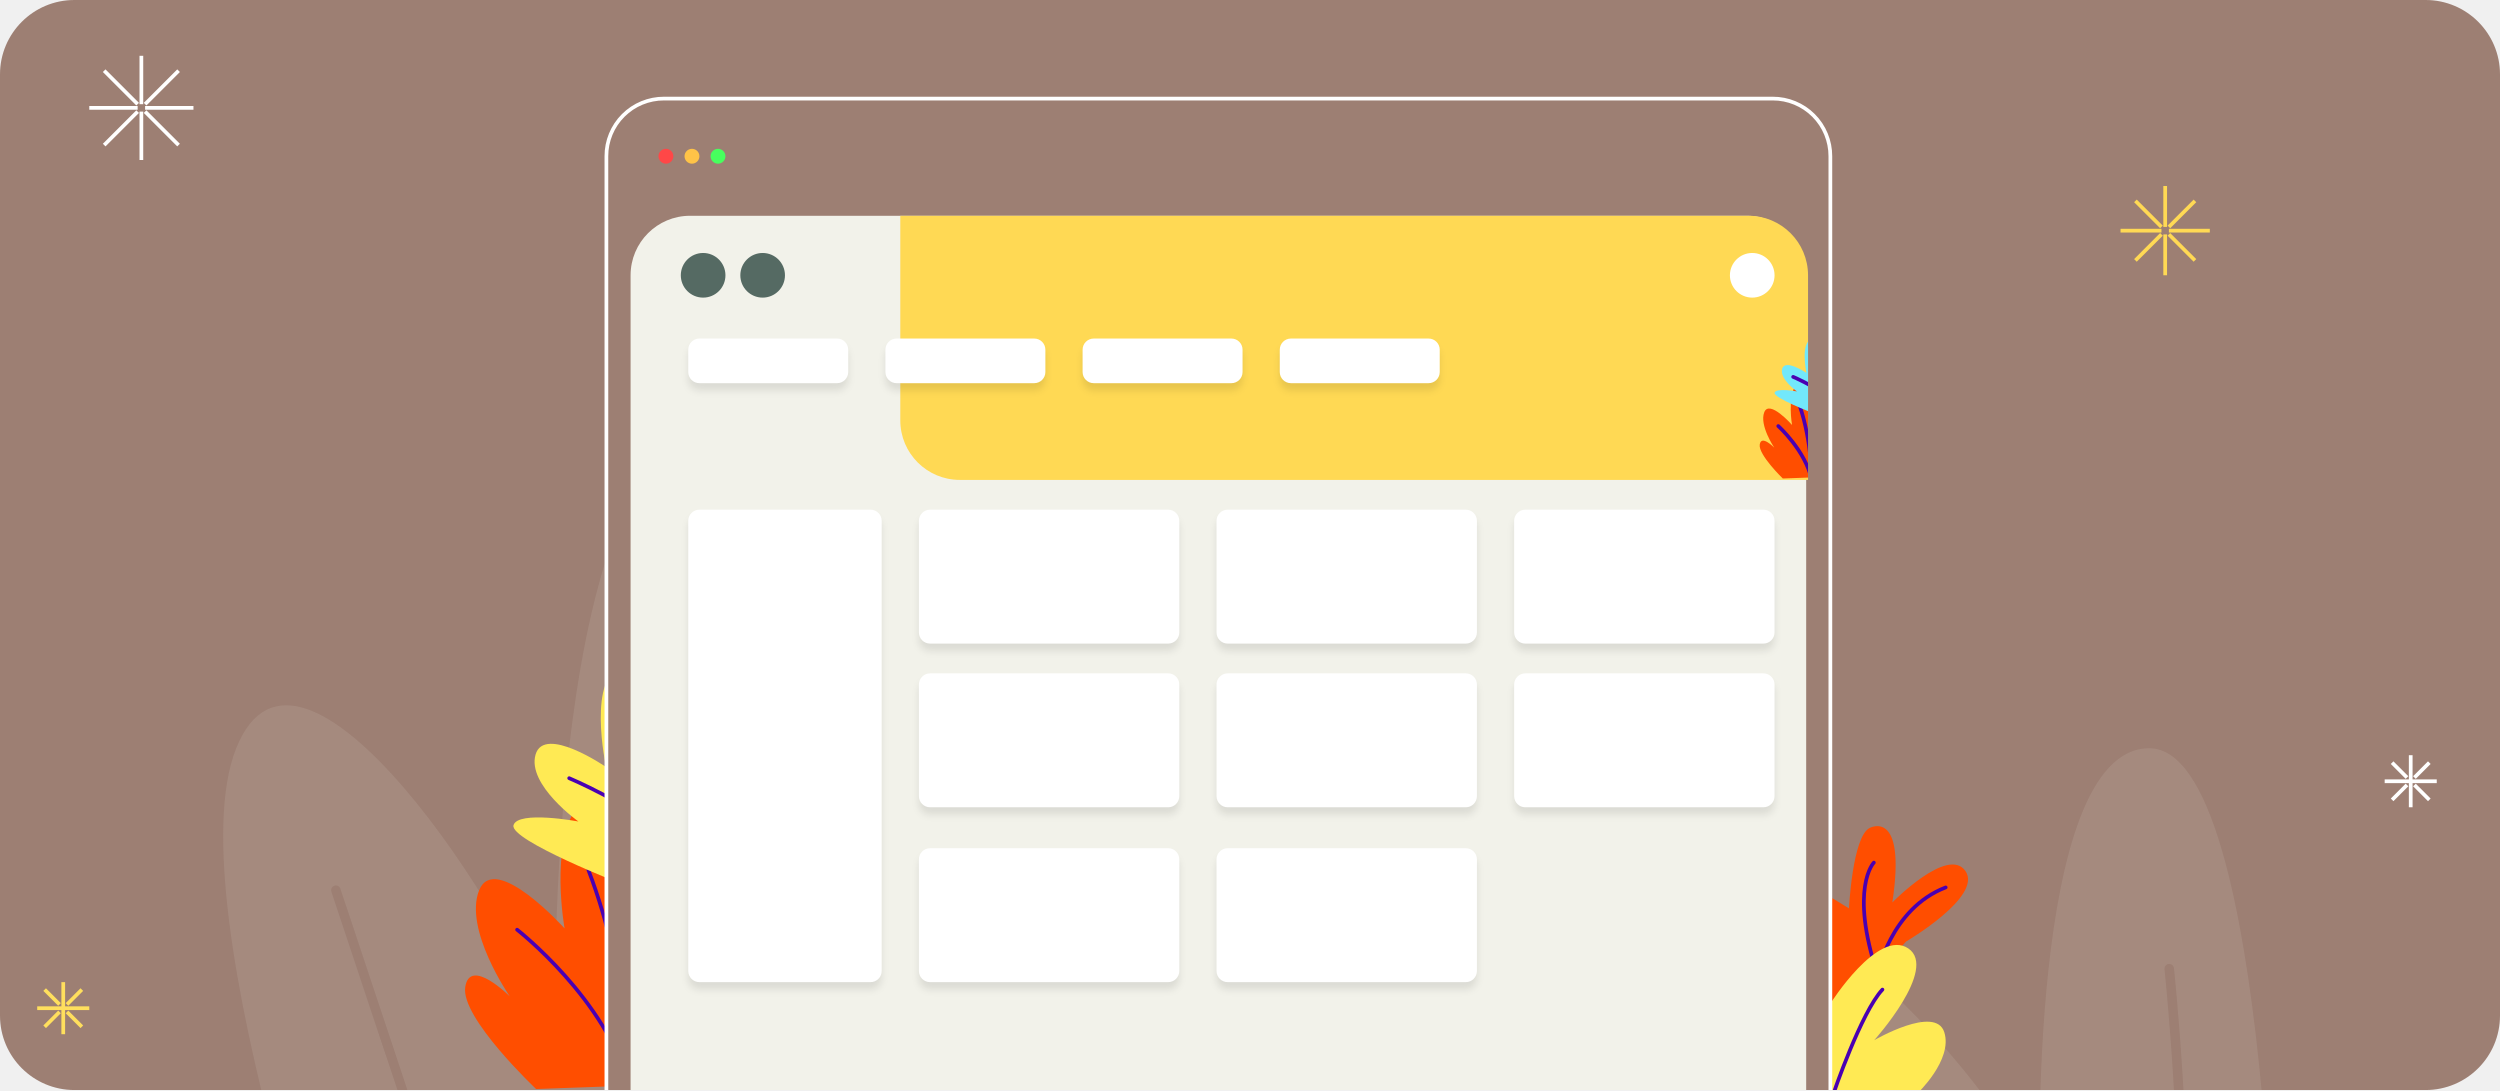
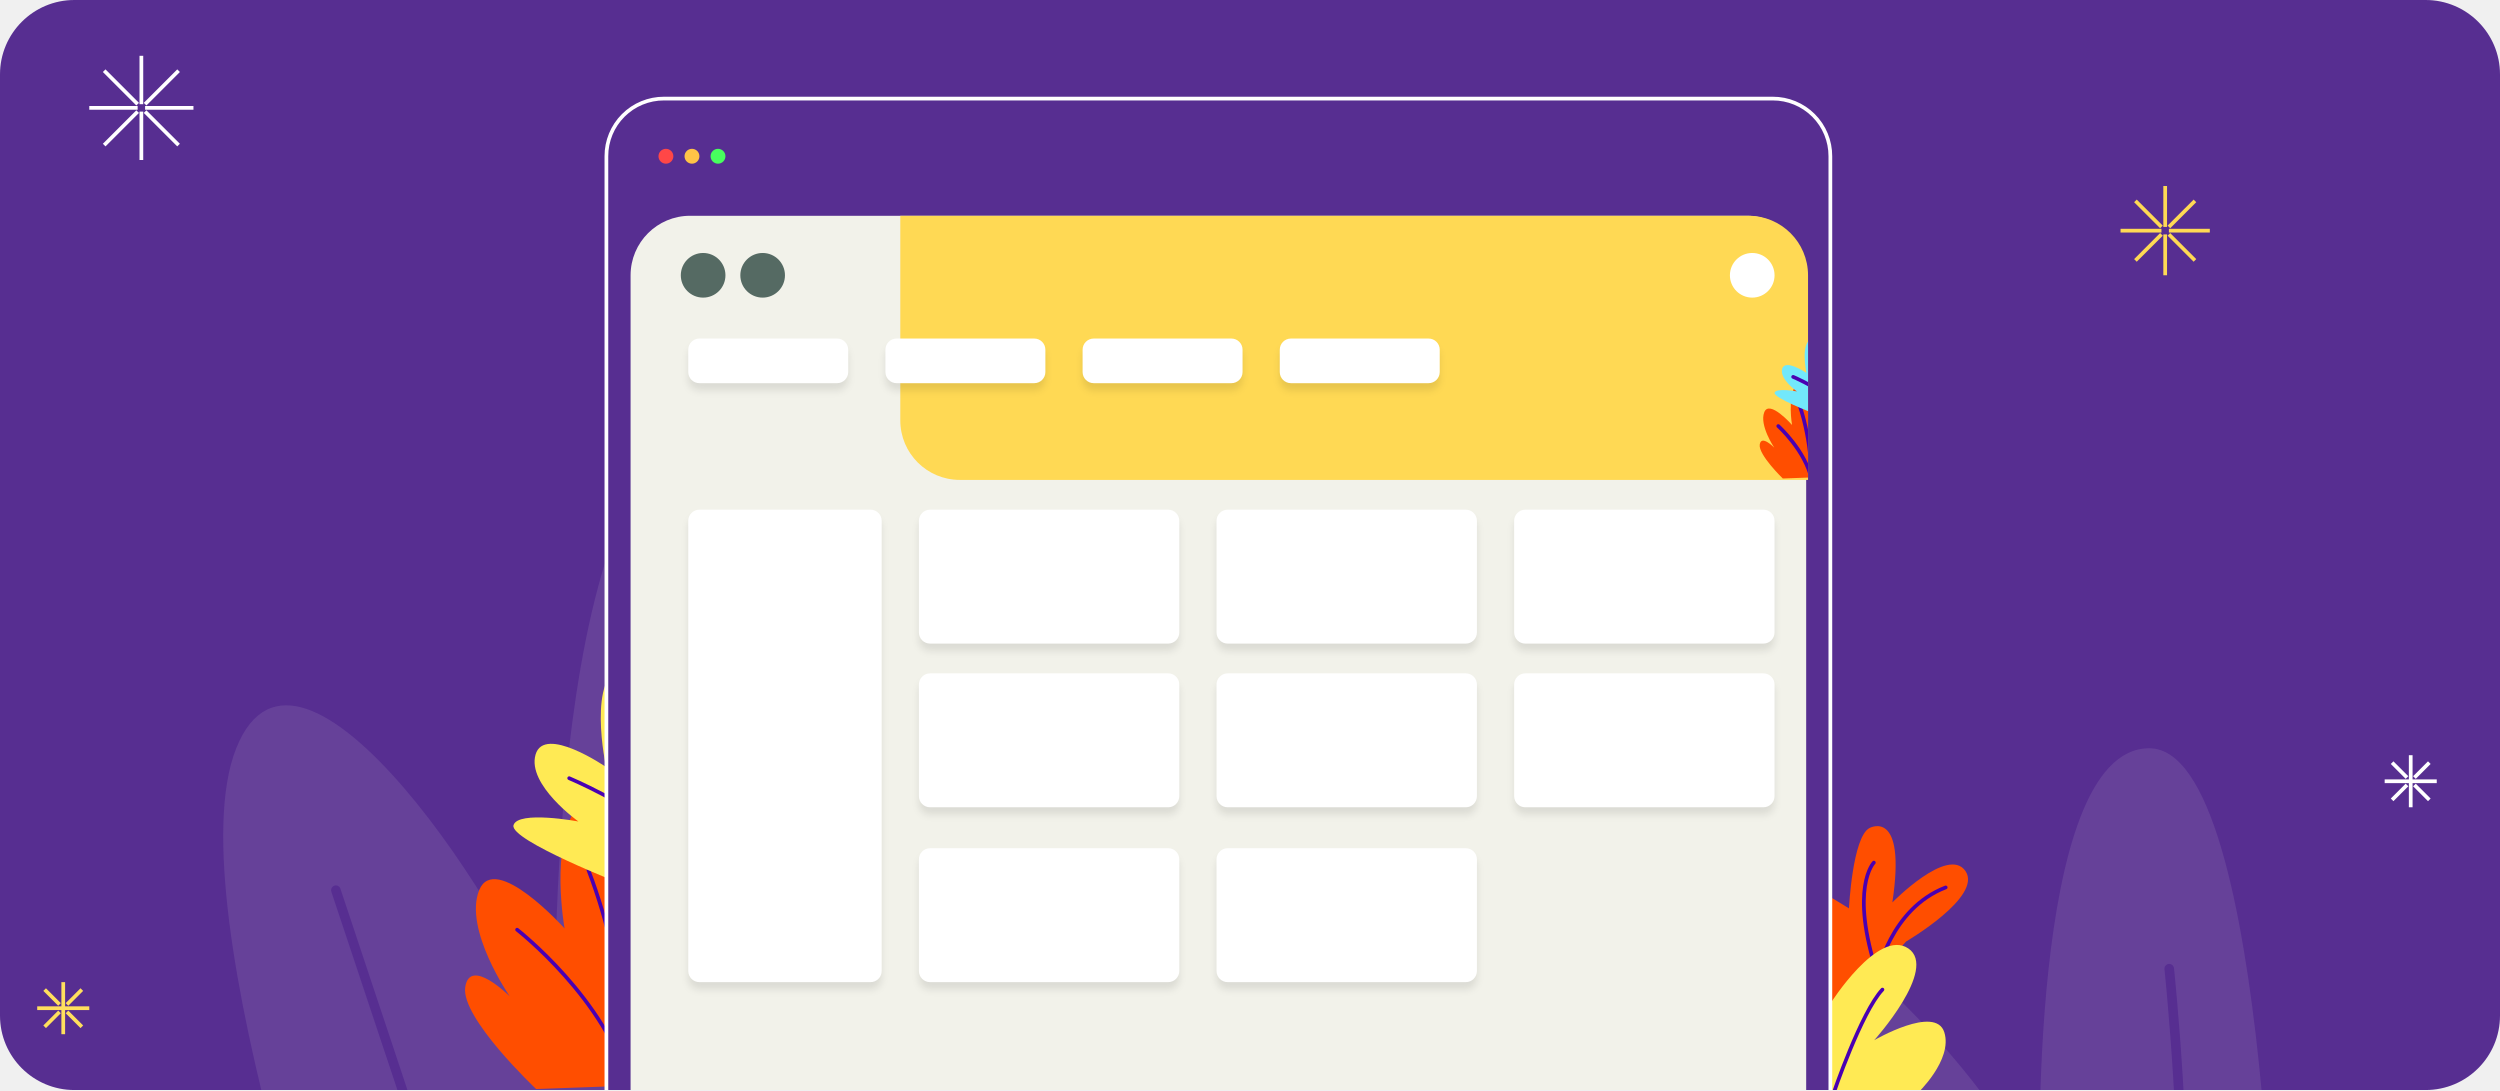
<svg xmlns="http://www.w3.org/2000/svg" xmlns:xlink="http://www.w3.org/1999/xlink" width="672" height="293">
  <style>.B{fill:#fff}.C{fill:#000}.D{filter:url(#G)}.E{mask:url(#S)}.F{stroke:#4a00b2}.G{stroke-linecap:round}.H{filter:url(#C)}.I{mask:url(#T)}.J{fill:#ff4e00}</style>
  <defs>
    <rect id="A" width="672" height="293" rx="20" />
    <rect id="B" x="185" y="91" width="43" height="12" rx="3" />
    <filter x="-9.3%" y="-16.7%" width="118.6%" height="166.7%" id="C">
      <feOffset dy="2" in="SourceAlpha" />
      <feGaussianBlur stdDeviation="1" />
      <feColorMatrix values="0 0 0 0 0 0 0 0 0 0 0 0 0 0 0 0 0 0 0.092 0" />
    </filter>
    <rect id="D" x="185" y="137" width="52" height="127" rx="3" />
    <filter x="-7.7%" y="-1.6%" width="115.4%" height="106.3%" id="E">
      <feOffset dy="2" in="SourceAlpha" />
      <feGaussianBlur stdDeviation="1" />
      <feColorMatrix values="0 0 0 0 0 0 0 0 0 0 0 0 0 0 0 0 0 0 0.092 0" />
    </filter>
    <rect id="F" x="247" y="137" width="70" height="36" rx="3" />
    <filter x="-5.7%" y="-5.6%" width="111.4%" height="122.2%" id="G">
      <feOffset dy="2" in="SourceAlpha" />
      <feGaussianBlur stdDeviation="1" />
      <feColorMatrix values="0 0 0 0 0 0 0 0 0 0 0 0 0 0 0 0 0 0 0.092 0" />
    </filter>
    <rect id="H" x="327" y="137" width="70" height="36" rx="3" />
    <rect id="I" x="407" y="137" width="70" height="36" rx="3" />
    <rect id="J" x="247" y="181" width="70" height="36" rx="3" />
    <rect id="K" x="327" y="181" width="70" height="36" rx="3" />
    <rect id="L" x="407" y="181" width="70" height="36" rx="3" />
    <rect id="M" x="247" y="228" width="70" height="36" rx="3" />
    <rect id="N" x="327" y="228" width="70" height="36" rx="3" />
    <path d="M0 0h228c8.837 0 16 7.163 16 16v55H16C7.163 71 0 63.837 0 55V0z" id="O" />
    <rect id="P" x="238" y="91" width="43" height="12" rx="3" />
    <rect id="Q" x="291" y="91" width="43" height="12" rx="3" />
    <rect id="R" x="344" y="91" width="43" height="12" rx="3" />
  </defs>
  <g fill="none" fill-rule="evenodd">
    <mask id="S" class="B">
      <use xlink:href="#A" />
    </mask>
-     <use fill="#9D7F73" xlink:href="#A" />
+     <use fill="#572E91" xlink:href="#A" />
    <path d="M194.502 114c48.972 0 55.095 217.227 55.095 217.227s17.14-99.41 48.974-99.41-6.122 110.453 9.793 108 4.898-204.955 50.2-150.956 24.486 137.456 73.46 136.228-17.14-39.273 11.018-76.092 99.17 49.09 105.293 71.182c0 0-3.673-119.046 29.384-119.046S612 371.728 612 371.728L97.78 384s-51.422-139.91-34.28-182.865 74.685 45.4 85.703 78.547l-.004-.196C149.075 273.12 146.508 114 194.502 114zM354.22 238.397l-.13.01c-.664.077-1.15.646-1.142 1.302l.01.132 13.797 119.187a1.29 1.29 0 0 0 1.399.963c.664-.077 1.15-.646 1.142-1.302l-.01-.132L355.5 239.37c-.136-.535-.6-.923-1.143-.967l-.127-.004zm-262.78.32c-.28-.57-.942-.858-1.56-.652a1.29 1.29 0 0 0-.813 1.628h0L128.56 358.28c.28.57.942.858 1.56.652a1.29 1.29 0 0 0 .813-1.628h0L91.506 238.88zm491.65 20.377l-.132.007c-.665.07-1.158.633-1.157 1.29l.007.132.467 4.82.338 3.754.815 10.033.098 1.32.193 2.692c.63 8.958 1.094 17.737 1.338 26.003.63 21.385-.298 36.942-3.158 43.893-.272.66.042 1.417.7 1.69a1.29 1.29 0 0 0 1.685-.703c2.912-7.078 3.9-21.73 3.43-41.963l-.018-.76-.06-2.232c-.25-8.525-.737-17.587-1.394-26.826l-.143-1.982-.127-1.7-.69-8.53-.1-1.16-.27-3.007-.268-2.868-.27-2.74c-.065-.622-.56-1.094-1.156-1.153l-.13-.006zm-112.84 17.72c-.422.515-.38 1.26.075 1.725l.104.095 1.645 1.408 1.54 1.367c1.25 1.124 2.596 2.37 4.018 3.73 5.42 5.183 10.842 10.945 15.9 17.128 13.436 16.428 21.866 32.765 22.887 47.897a1.29 1.29 0 0 0 1.375 1.203c.71-.048 1.25-.665 1.2-1.378-1.065-15.782-9.72-32.557-23.466-49.363-5.13-6.27-10.62-12.108-16.114-17.36-1.923-1.84-3.7-3.474-5.314-4.886l-1.273-1.106-.222-.19-.538-.452a1.29 1.29 0 0 0-1.816.179zM198.516 167.68a1.29 1.29 0 0 0-1.284 1.161l-.007.132.012 177.834a1.29 1.29 0 0 0 2.563-.043l.007-.132-.012-177.834a1.29 1.29 0 0 0-1.279-1.118z" fill="#f5f5ef" opacity=".096" class="E" />
    <g class="E">
      <g transform="translate(125 178.871)">
        <path d="M363.92 99.926s-25.944 1.09-30.615-5.113 9.477-6.348 9.477-6.348-20.107-3.4-24.32-13.07 21.792-8.613 21.792-8.613-17.23-11.665-19.5-23.32S372 65.302 372 65.302s.952-19.254 5.535-21.604c0 0 9.978-5.53 6.13 20.003 0 0 14.978-15.286 19.655-8.427S387.382 74.19 387.382 74.19L363.92 99.926z" class="J" />
        <path d="M378.686 53s-6.646 6.822.97 30c0 0 3.456-17.61 18.344-23.33" class="F G" />
        <path d="M349.49 115.13s-12.297-28.528-8.896-30.393 12.035 10.93 12.035 10.93-2.616-15.74 4.186-19.6 10.203 14.802 10.203 14.802 12.82-20.27 20.93-14.802-9.157 24.666-9.157 24.666 16.483-9.6 18.837-2.133-7.325 16.53-7.325 16.53H349.49z" fill="#ffea54" />
        <path d="M358 91.574s5.857 14.557 5.857 23.555h3.962s7.482-21.954 13.18-28" class="F G" />
        <path d="M19.115 113.86S-1.193 94.73.055 86.465s11.978 2.504 11.978 2.504-12.477-18.03-8.235-28.55 22.96 10.268 22.96 10.268S22.764 48.648 30 38.13s21.71 55.848 21.71 55.848 15.472-13.775 20.713-12.02c0 0 11.73 3.506-10.73 19.784 0 0 22.96 0 21.212 8.765s-26.452 2.004-26.452 2.004l-37.338 1.35z" class="J" />
        <path d="M14 71.03S38.255 89.987 44 113c0 0 .3-29.088-10.84-58" class="F G" />
        <path d="M42.698 59S11.83 46.95 13.034 42.937s17.442-.995 17.442-.995-13.835-9.844-11.523-17.965S37.9 27.3 37.9 27.3 32.492 2.212 42.822.114 54.34 25.7 54.34 25.7 59.763 5.842 67.18 9.658s6.81 18.06 6.81 18.06L42.698 59z" fill="#ffea54" />
        <path d="M28 30.307S43.902 37.03 50.902 44L54 40.92S42.768 18.108 42.52 9" class="F G" />
      </g>
-       <path d="M476.5 26.5A15.45 15.45 0 0 1 492 42h0v299.5H163V42a15.45 15.45 0 0 1 15.5-15.5h0z" stroke="#fff" fill="#9D7F73" />
+       <path d="M476.5 26.5A15.45 15.45 0 0 1 492 42h0v299.5H163V42a15.45 15.45 0 0 1 15.5-15.5h0z" stroke="#fff" fill="#572E91" />
      <path d="M185.5 58h284c8.837 0 16 7.163 16 16v278h-316V74c0-8.837 7.163-16 16-16z" fill="#f2f2ea" />
      <circle fill="#ff4747" cx="179" cy="42" r="2" />
      <circle fill="#ffc347" cx="186" cy="42" r="2" />
      <circle fill="#47ff5e" cx="193" cy="42" r="2" />
    </g>
    <use xlink:href="#B" class="C H" />
    <use xlink:href="#B" class="B" />
    <use filter="url(#E)" xlink:href="#D" class="C" />
    <use xlink:href="#D" class="B" />
    <use xlink:href="#F" class="C D" />
    <use xlink:href="#F" class="B" />
    <use xlink:href="#H" class="C D" />
    <use xlink:href="#H" class="B" />
    <use xlink:href="#I" class="C D" />
    <use xlink:href="#I" class="B" />
    <use xlink:href="#J" class="C D" />
    <use xlink:href="#J" class="B" />
    <use xlink:href="#K" class="C D" />
    <use xlink:href="#K" class="B" />
    <use xlink:href="#L" class="C D" />
    <use xlink:href="#L" class="B" />
    <use xlink:href="#M" class="C D" />
    <use xlink:href="#M" class="B" />
    <use xlink:href="#N" class="C D" />
    <use xlink:href="#N" class="B" />
    <g fill="#556a63">
      <circle cx="189" cy="74" r="6" />
      <circle cx="205" cy="74" r="6" />
    </g>
    <g transform="translate(242 58)">
      <mask id="T" class="B">
        <use xlink:href="#O" />
      </mask>
      <use fill="#ffd954" xlink:href="#O" />
      <path d="M237.218 70.62s-6.606-6.377-6.2-9.132 3.896.835 3.896.835-4.06-6-2.68-9.516 7.468 3.423 7.468 3.423-1.3-7.346 1.055-10.852 7.063 18.616 7.063 18.616 5.033-4.592 6.738-4.007c0 0 3.815 1.17-3.49 6.595 0 0 7.468 0 6.9 2.922s-8.605.668-8.605.668l-12.146.45z" class="I J" />
      <path d="M236 56.528s7.277 6.537 9 14.472c0 0 .093-10.03-3.252-20" class="F G I" />
      <path d="M245.224 53s-10.627-4.085-10.212-5.445 6.005-.337 6.005-.337-4.763-3.337-3.967-6.1 6.523 1.126 6.523 1.126-1.862-8.504 1.694-9.215 3.966 8.674 3.966 8.674 1.867-6.732 4.42-5.44 2.344 6.122 2.344 6.122L245.224 53z" fill="#72e8fb" class="I" />
      <path d="M240 43.305s5.505 2.305 7.928 4.695L249 46.944s-3.888-7.822-3.974-10.944" class="F G I" />
    </g>
    <use xlink:href="#P" class="C H" />
    <use xlink:href="#P" class="B" />
    <use xlink:href="#Q" class="C H" />
    <use xlink:href="#Q" class="B" />
    <use xlink:href="#R" class="C H" />
    <g class="B">
      <use xlink:href="#R" />
      <circle cx="471" cy="74" r="6" />
    </g>
    <path d="M582 61V50m-1 11l-7-7m7 8h-11m11 1l-7 7m8 4V63m8 7l-7-7m11-1h-11m7-8l-7 7" stroke="#ffd954" />
    <g stroke="#fff">
      <path d="M38 28V15m-1 13l-9-9m9 10H24m13 1l-9 9m10 4V30m10 9l-9-9m13-1H39m9-10l-9 9m609 182v-7m-1 6l-4-4m5 5h-7m6 1l-4 4m5 2v-7m5 5l-4-4" />
      <path d="M655 210h-7m5-5l-4 4" />
    </g>
    <g stroke="#ffdf5d">
      <path d="M17 271v-7m-1 6l-4-4m5 5h-7m6 1l-4 4m5 2v-7m5 5l-4-4" />
      <path d="M24 271h-7m5-5l-4 4" />
    </g>
  </g>
</svg>
